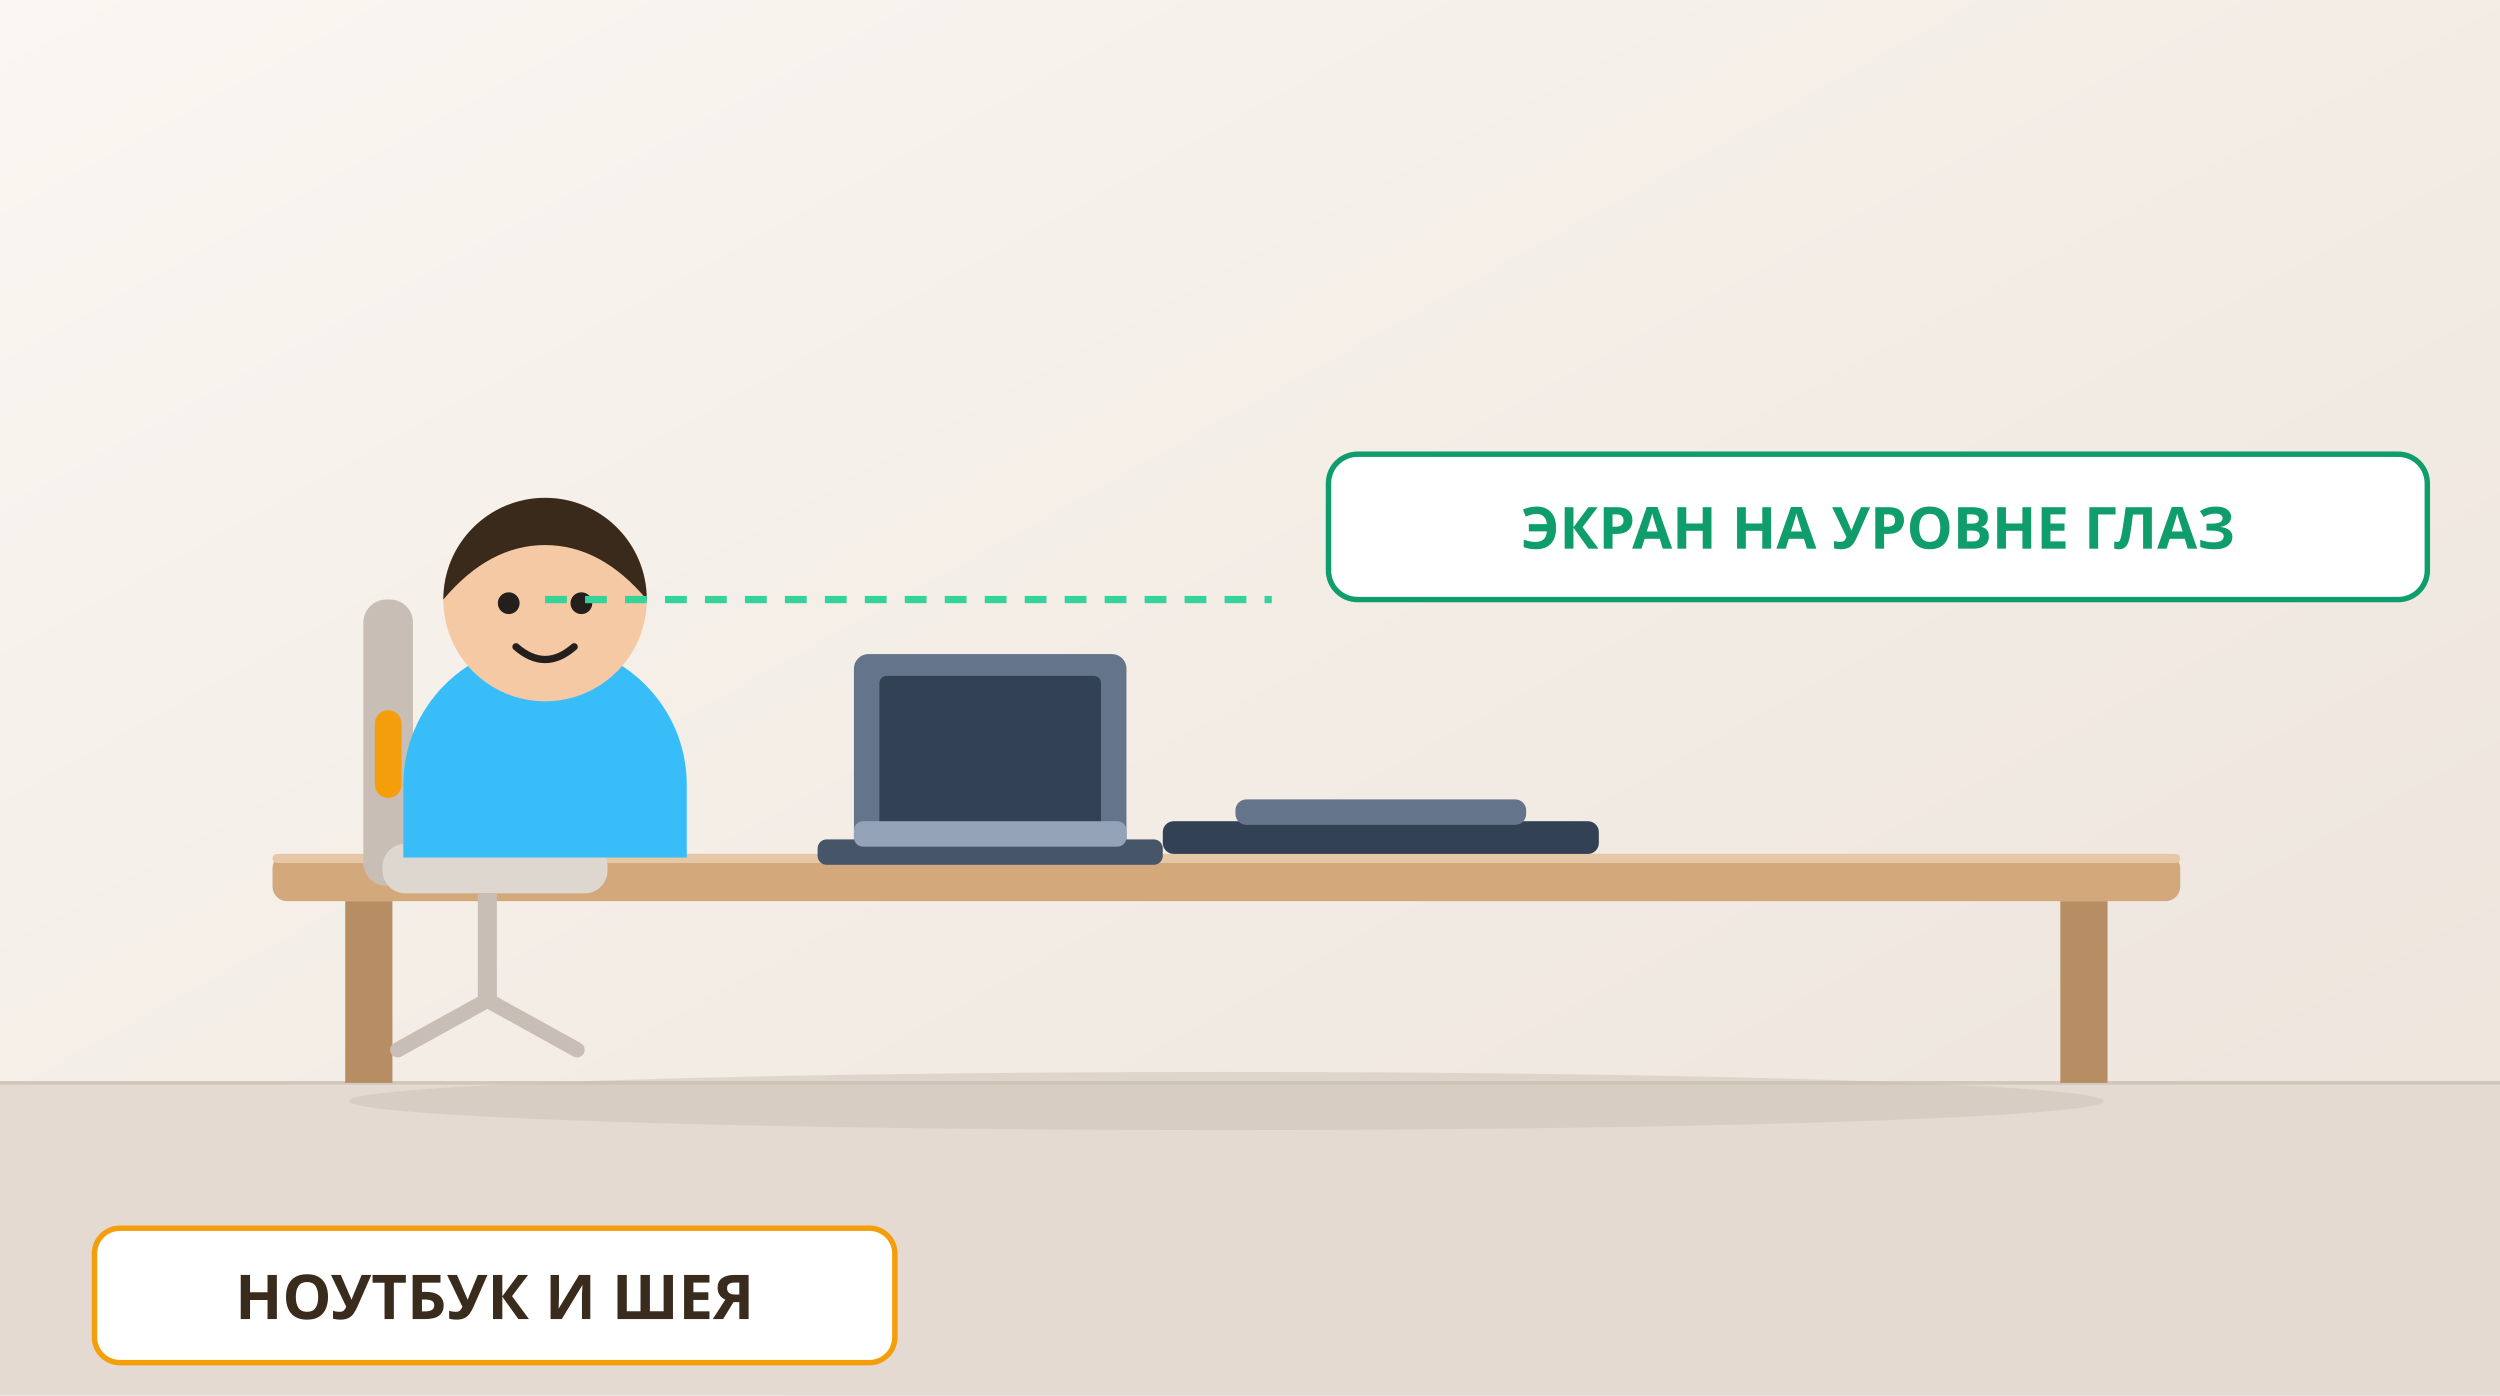
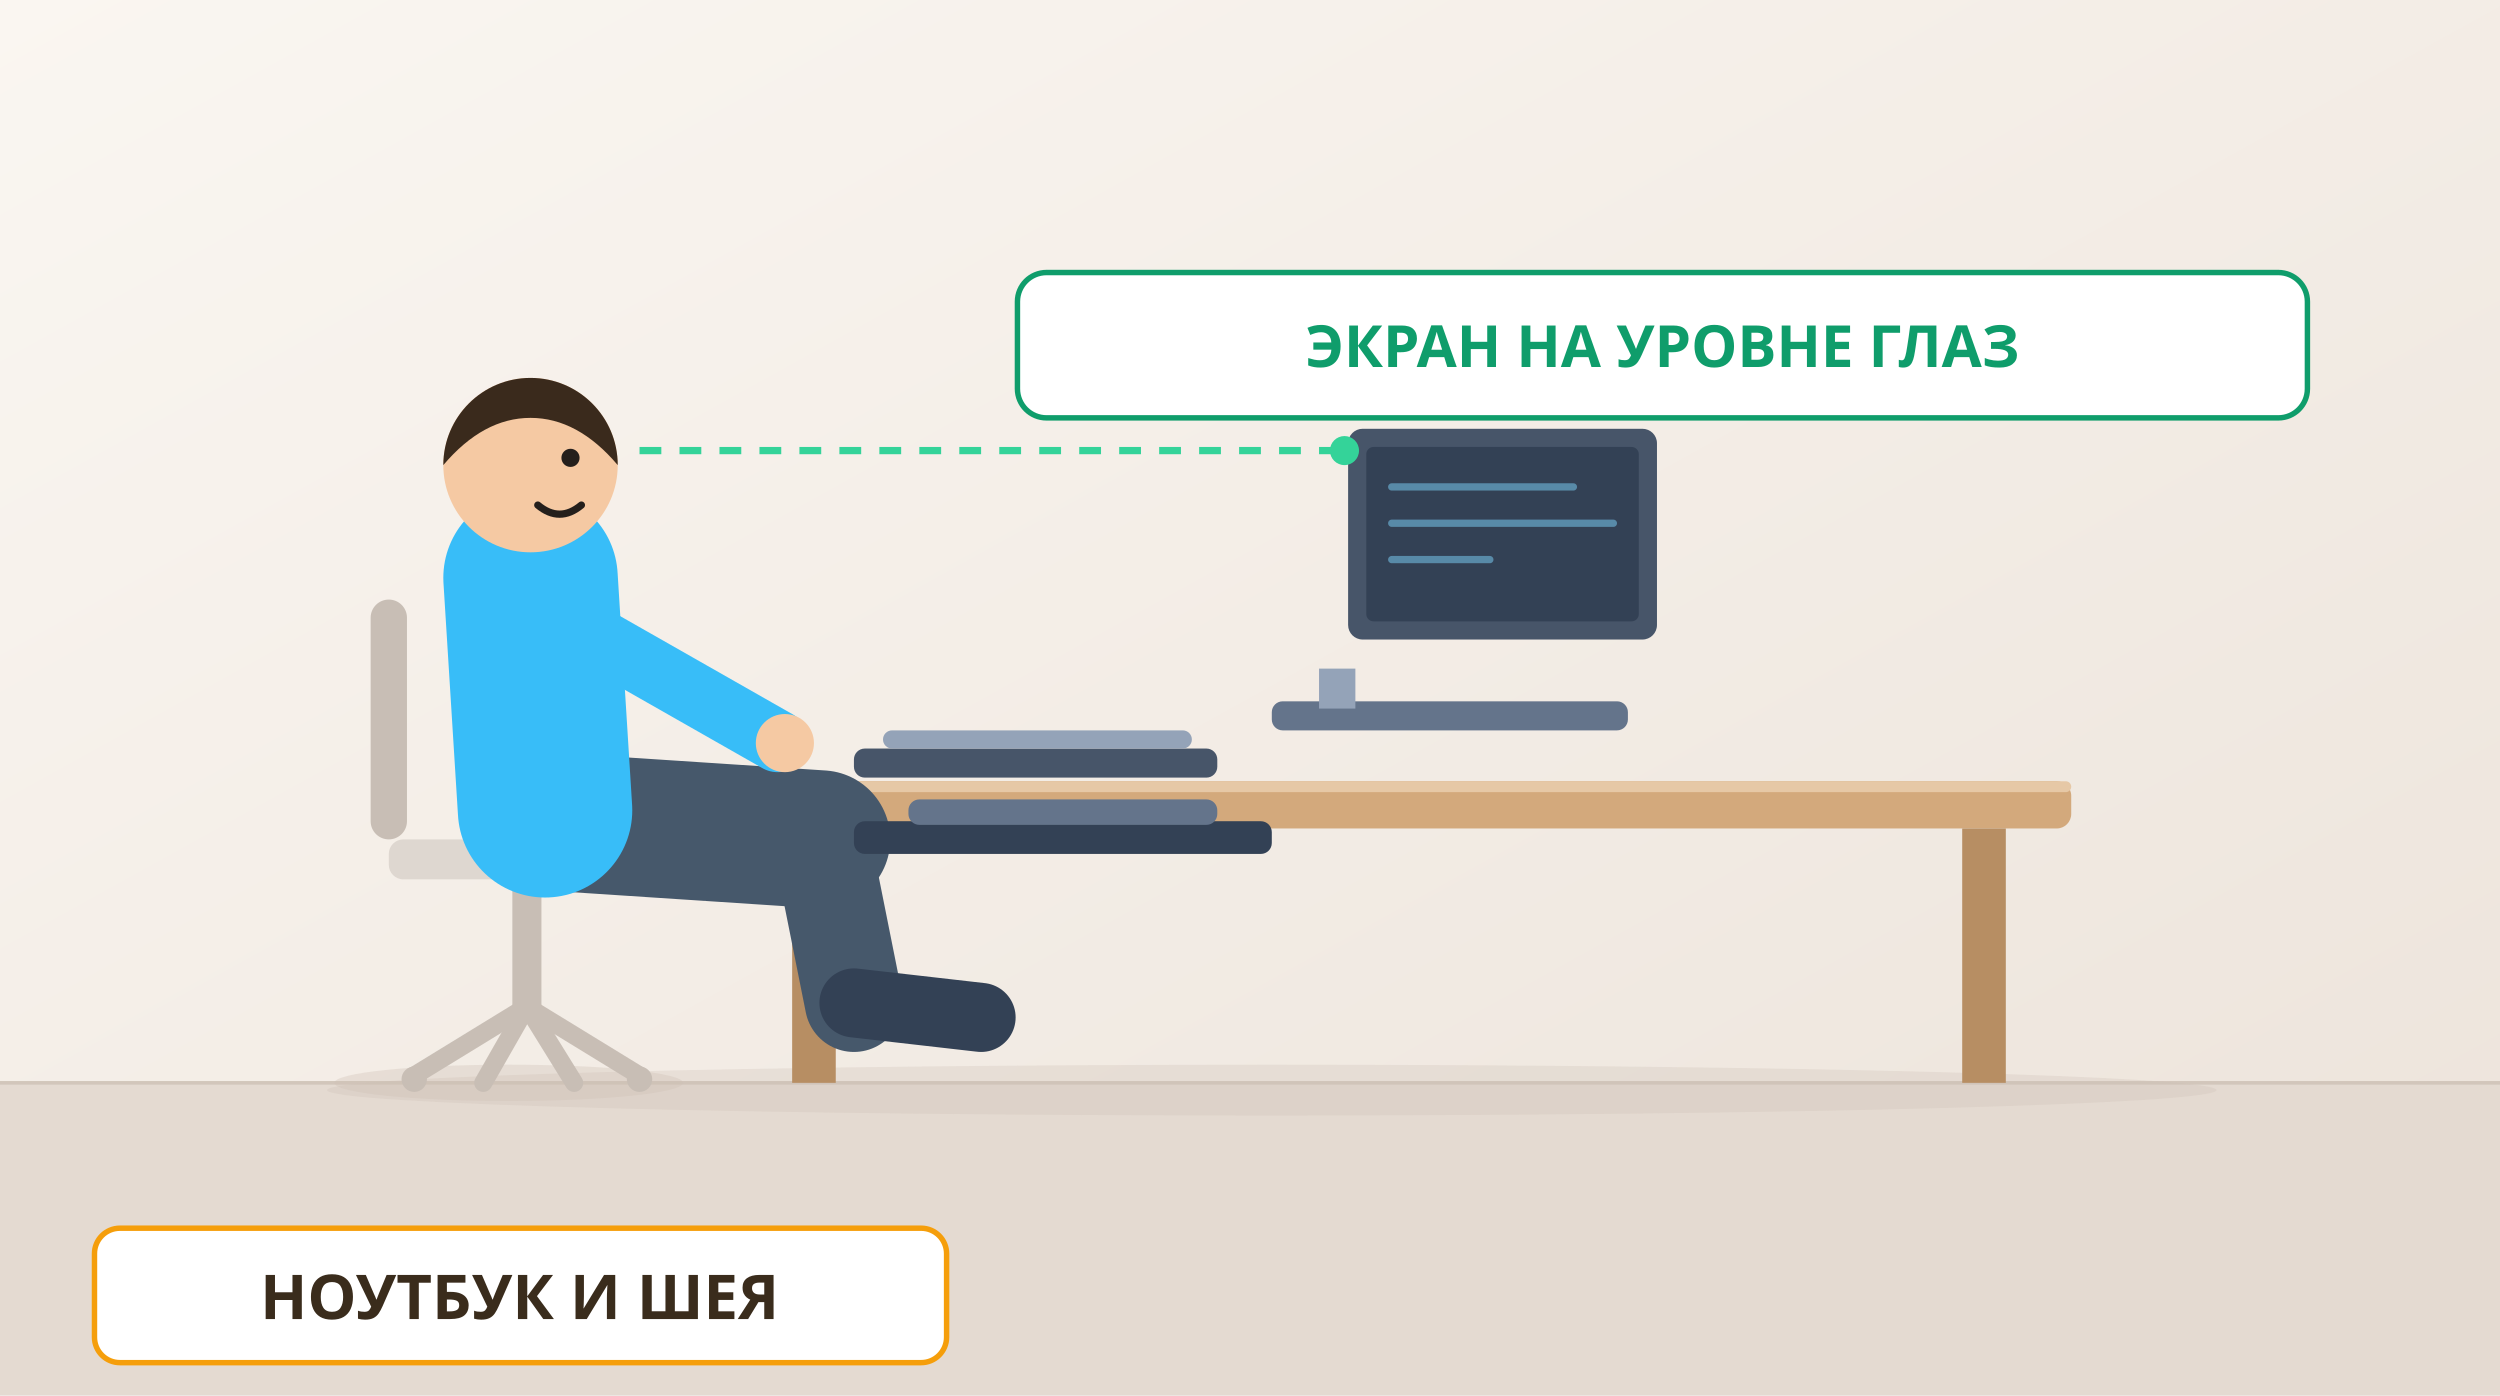
<svg xmlns="http://www.w3.org/2000/svg" viewBox="0 0 1376 768" width="1376" height="768">
  <defs>
    <linearGradient id="bg" x1="0%" y1="0%" x2="100%" y2="100%">
      <stop offset="0%" stop-color="#faf6f1" />
      <stop offset="100%" stop-color="#ece3da" />
    </linearGradient>
  </defs>
  <rect width="1376" height="768" fill="url(#bg)" />
  <rect x="0" y="596" width="1376" height="172" fill="#e4dad1" />
  <line x1="0" y1="596" x2="1376" y2="596" stroke="#d2c6bb" stroke-width="2" />
-   <ellipse cx="675" cy="606" rx="483" ry="16" fill="#cdc0b5" fill-opacity="0.5" />
-   <rect x="150" y="470" width="1050" height="26" rx="8" fill="#d3a97c" />
-   <rect x="150" y="470" width="1050" height="5" rx="2.5" fill="#e6c8a6" />
-   <rect x="190" y="496" width="26" height="100" fill="#b78e63" />
-   <rect x="1134" y="496" width="26" height="100" fill="#b78e63" />
-   <g transform="translate(200 330) scale(1.05)">
-     <rect x="0" y="0" width="26" height="150" rx="12" fill="#c8beb5" />
-     <rect x="6" y="58" width="14" height="46" rx="7" fill="#f59e0b" />
-     <rect x="10" y="128" width="118" height="26" rx="12" fill="#ded7d0" />
-     <rect x="60" y="154" width="10" height="56" fill="#c8beb5" />
-     <path d="M65 210 L18 236 M65 210 L112 236" stroke="#c8beb5" stroke-width="8" stroke-linecap="round" />
+   <ellipse cx="700" cy="600" rx="520" ry="14" fill="#cdc0b5" fill-opacity="0.3" />
+   <rect x="400" y="430" width="740" height="26" rx="8" fill="#d3a97c" />
+   <rect x="400" y="430" width="740" height="6" rx="3" fill="#e6c8a6" />
+   <rect x="436" y="456" width="24" height="140" fill="#b78e63" />
+   <rect x="1080" y="456" width="24" height="140" fill="#b78e63" />
+   <ellipse cx="280" cy="596" rx="96" ry="10" fill="#cdc0b5" fill-opacity="0.35" />
+   <rect x="204" y="330" width="20" height="132" rx="10" fill="#c8beb5" />
+   <rect x="214" y="462" width="150" height="22" rx="8" fill="#ded7d0" />
+   <rect x="282" y="484" width="16" height="72" fill="#c8beb5" />
+   <g stroke="#c8beb5" stroke-width="10" stroke-linecap="round">
+     <line x1="290" y1="554" x2="228" y2="592" />
+     <line x1="290" y1="554" x2="352" y2="592" />
+     <line x1="290" y1="554" x2="266" y2="596" />
+     <line x1="290" y1="554" x2="316" y2="596" />
  </g>
-   <path d="M222 472 v-40 a78 78 0 0 1 156 0 v40 z" fill="#38bdf8" />
-   <circle cx="300" cy="330" r="56" fill="#f5c9a3" />
-   <path d="M244 330 a56 56 0 0 1 112 0 q-25.2 -30 -56 -30 q-30.8 0 -56 30 z" fill="#3a2a1c" />
-   <circle cx="280" cy="332" r="6" fill="#241f1c" />
-   <circle cx="320" cy="332" r="6" fill="#241f1c" />
-   <path d="M284 356 q16 14 32 0" fill="none" stroke="#241f1c" stroke-width="4" stroke-linecap="round" />
-   <rect x="470" y="360" width="150" height="110" rx="8" fill="#64748b" />
-   <rect x="484" y="372" width="122" height="86" rx="4" fill="#334155" />
-   <rect x="450" y="462" width="190" height="14" rx="5" fill="#475569" />
-   <rect x="470" y="452" width="150" height="14" rx="5" fill="#94a3b8" />
-   <line x1="300" y1="330" x2="700" y2="330" stroke="#34d399" stroke-width="4" stroke-dasharray="12 10" />
-   <rect x="640" y="452" width="240" height="18" rx="6" fill="#334155" />
-   <rect x="680" y="440" width="160" height="14" rx="6" fill="#64748b" />
-   <rect x="731.2" y="250" width="604.8" height="80" rx="16" fill="#ffffff" stroke="#0f9d6b" stroke-width="3" />
-   <text x="1033.6" y="302" font-family="system-ui, sans-serif" font-size="32" font-weight="800" fill="#0f9d6b" text-anchor="middle">ЭКРАН НА УРОВНЕ ГЛАЗ</text>
-   <rect x="52" y="676" width="440.54" height="74" rx="14" fill="#ffffff" stroke="#f59e0b" stroke-width="3" />
-   <text x="272.27" y="726" font-family="system-ui, sans-serif" font-size="34" font-weight="800" fill="#3a2c1c" text-anchor="middle">НОУТБУК И ШЕЯ</text>
+   <circle cx="228" cy="594" r="7" fill="#c8beb5" />
+   <circle cx="352" cy="594" r="7" fill="#c8beb5" />
+   <line x1="300" y1="452" x2="452" y2="462" stroke="#46586b" stroke-width="76" stroke-linecap="round" />
+   <line x1="452" y1="462" x2="470" y2="552" stroke="#46586b" stroke-width="54" stroke-linecap="round" />
+   <line x1="470" y1="552" x2="540" y2="560" stroke="#334155" stroke-width="38" stroke-linecap="round" />
+   <line x1="300" y1="446" x2="292" y2="318" stroke="#38bdf8" stroke-width="96" stroke-linecap="round" />
+   <line x1="298" y1="334" x2="428" y2="408" stroke="#38bdf8" stroke-width="34" stroke-linecap="round" />
+   <circle cx="432" cy="409" r="16" fill="#f5c9a3" />
+   <circle cx="292" cy="256" r="48" fill="#f5c9a3" />
+   <path d="M244 256 a48 48 0 0 1 96 0 q-22 -26 -48 -26 q-26 0 -48 26 z" fill="#3a2a1c" />
+   <circle cx="314" cy="252" r="5" fill="#241f1c" />
+   <path d="M296 278 q12 10 24 0" fill="none" stroke="#241f1c" stroke-width="4" stroke-linecap="round" />
+   <rect x="470" y="412" width="200" height="16" rx="6" fill="#475569" />
+   <rect x="486" y="402" width="170" height="10" rx="5" fill="#94a3b8" />
+   <rect x="700" y="386" width="196" height="16" rx="6" fill="#64748b" />
+   <rect x="726" y="368" width="20" height="22" fill="#94a3b8" />
+   <rect x="742" y="236" width="170" height="116" rx="8" fill="#475569" />
+   <rect x="752" y="246" width="150" height="96" rx="4" fill="#334155" />
+   <g stroke="#7dd3fc" stroke-width="4" stroke-linecap="round" opacity="0.5">
+     <line x1="766" y1="268" x2="866" y2="268" />
+     <line x1="766" y1="288" x2="888" y2="288" />
+     <line x1="766" y1="308" x2="820" y2="308" />
+   </g>
+   <line x1="352" y1="248" x2="740" y2="248" stroke="#34d399" stroke-width="4" stroke-dasharray="12 10" />
+   <circle cx="740" cy="248" r="8" fill="#34d399" />
+   <rect x="470" y="452" width="230" height="18" rx="6" fill="#334155" />
+   <rect x="500" y="440" width="170" height="14" rx="6" fill="#64748b" />
+   <rect x="560" y="150" width="710" height="80" rx="16" fill="#ffffff" stroke="#0f9d6b" stroke-width="3" />
+   <text x="915" y="202" font-family="system-ui, sans-serif" font-size="32" font-weight="800" fill="#0f9d6b" text-anchor="middle">ЭКРАН НА УРОВНЕ ГЛАЗ</text>
+   <rect x="52" y="676" width="469" height="74" rx="14" fill="#ffffff" stroke="#f59e0b" stroke-width="3" />
+   <text x="286" y="726" font-family="system-ui, sans-serif" font-size="34" font-weight="800" fill="#3a2c1c" text-anchor="middle">НОУТБУК И ШЕЯ</text>
</svg>
